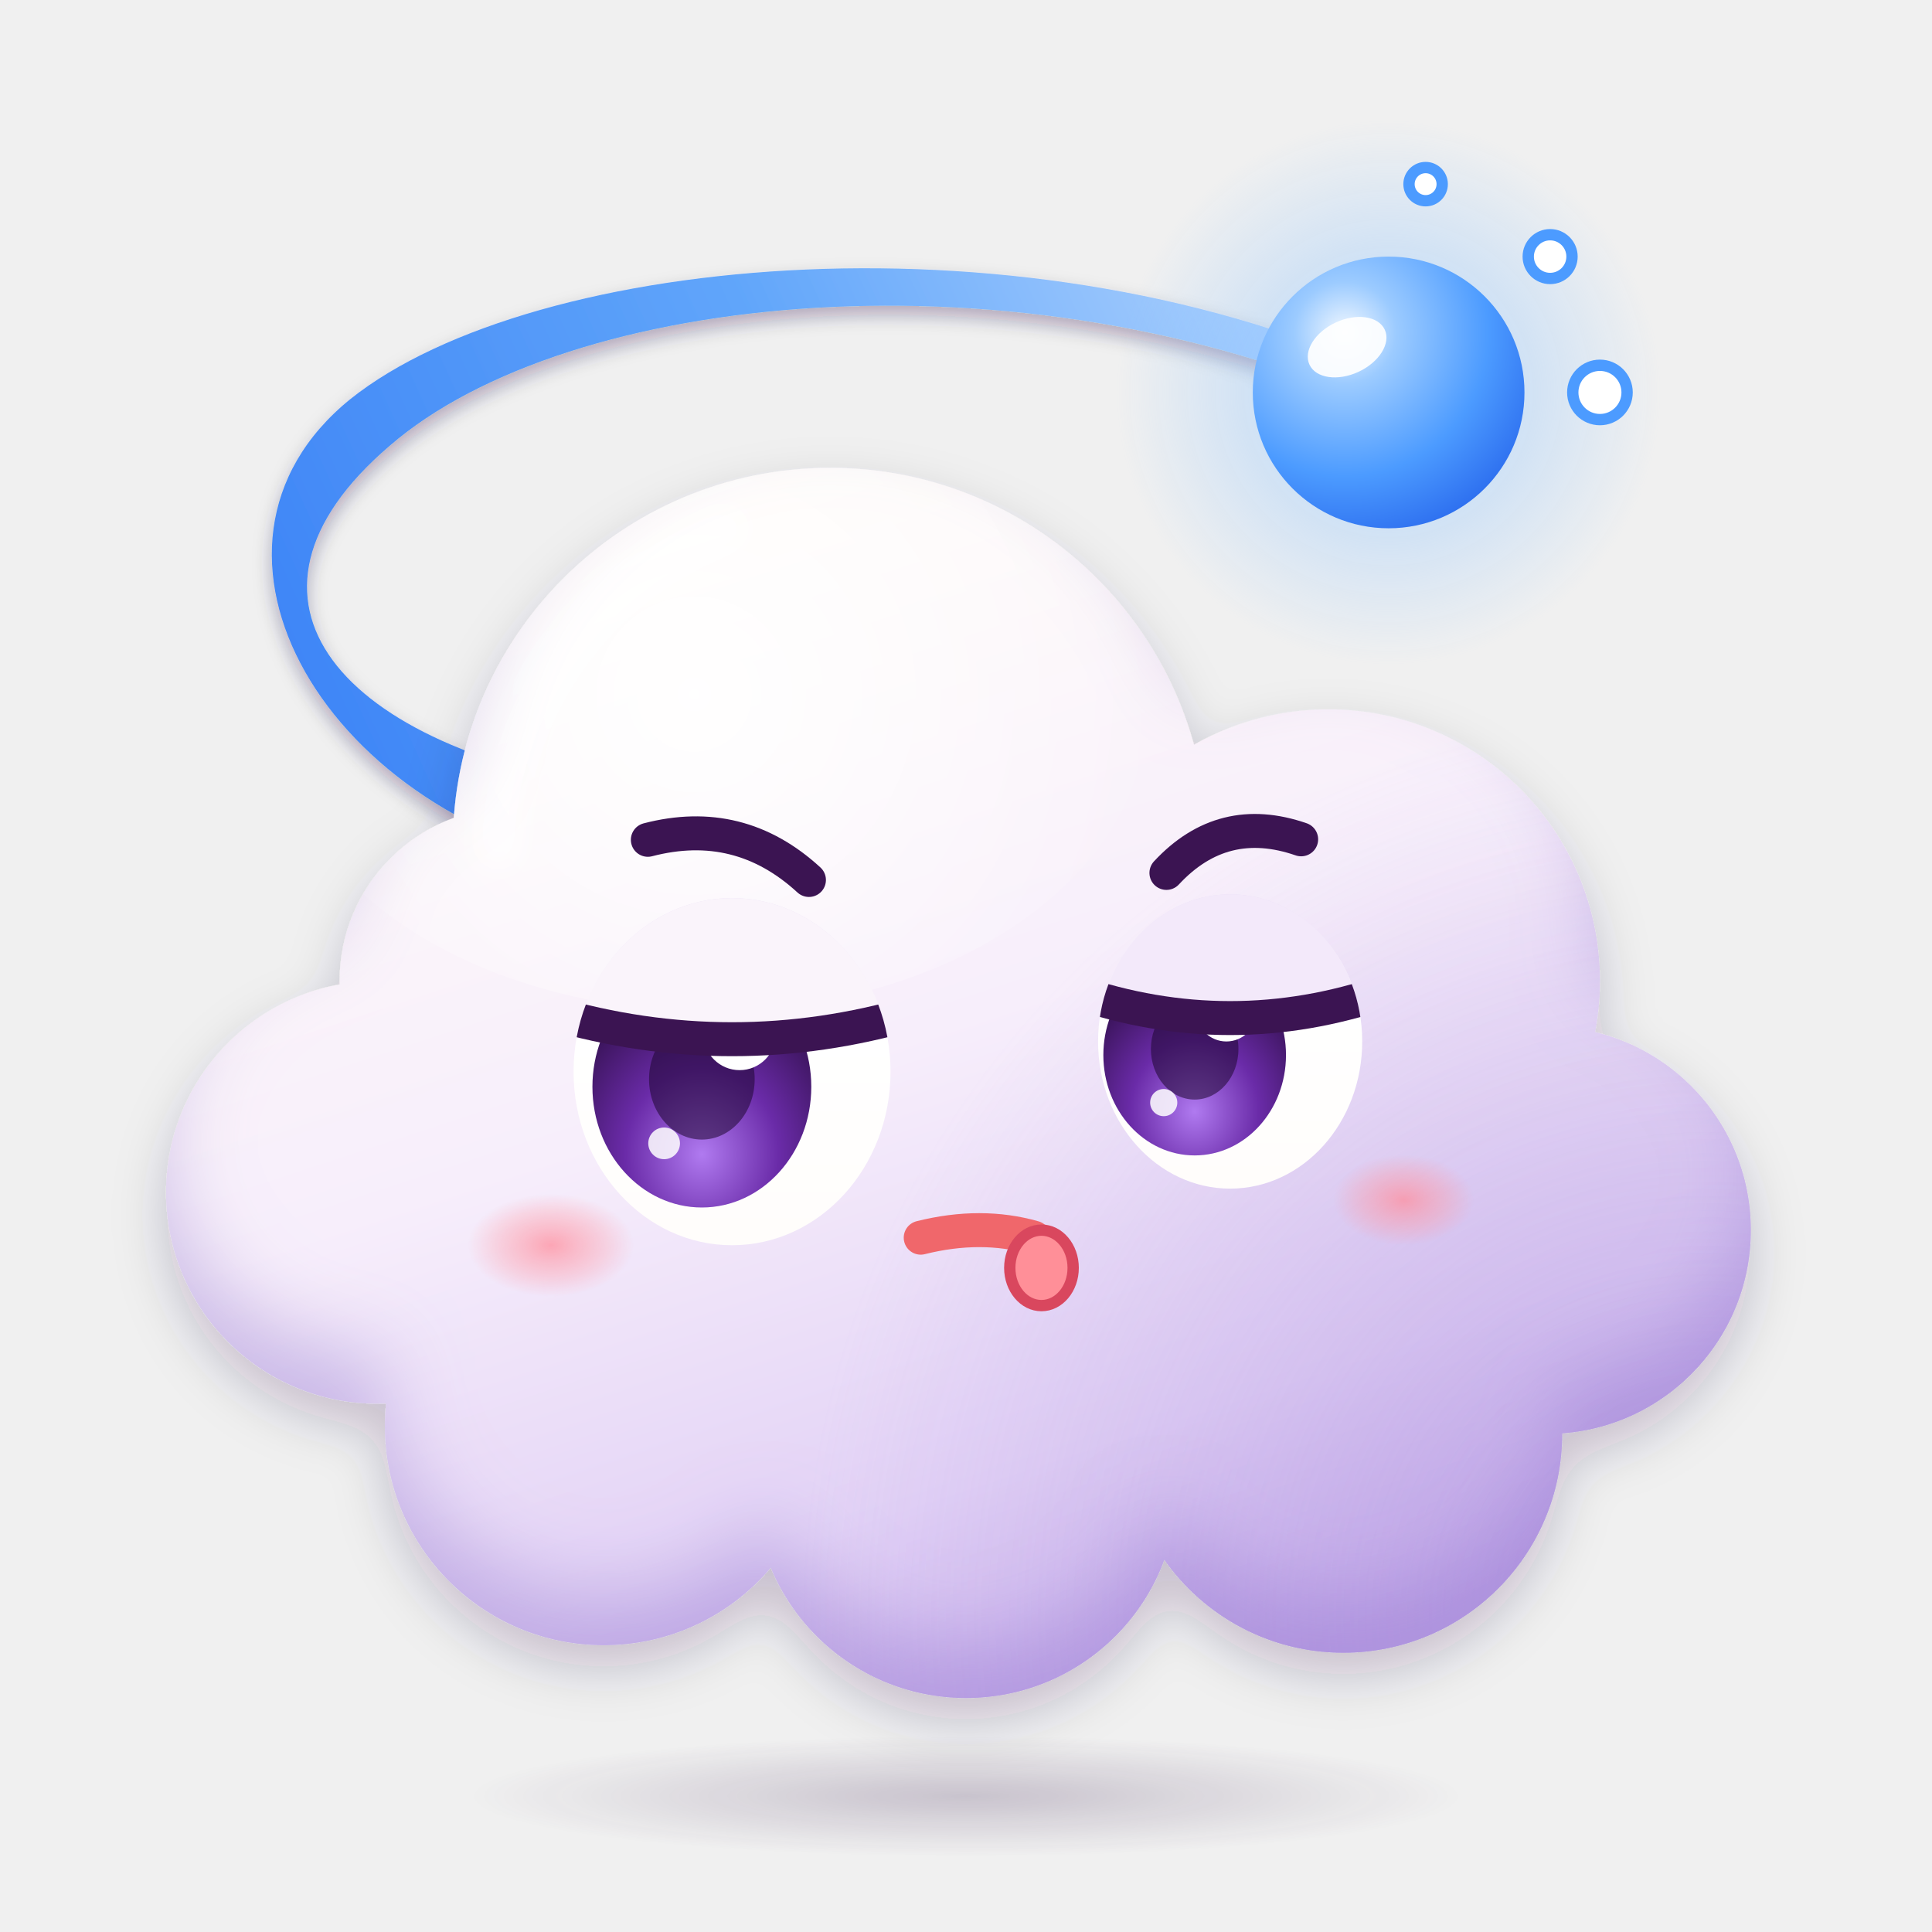
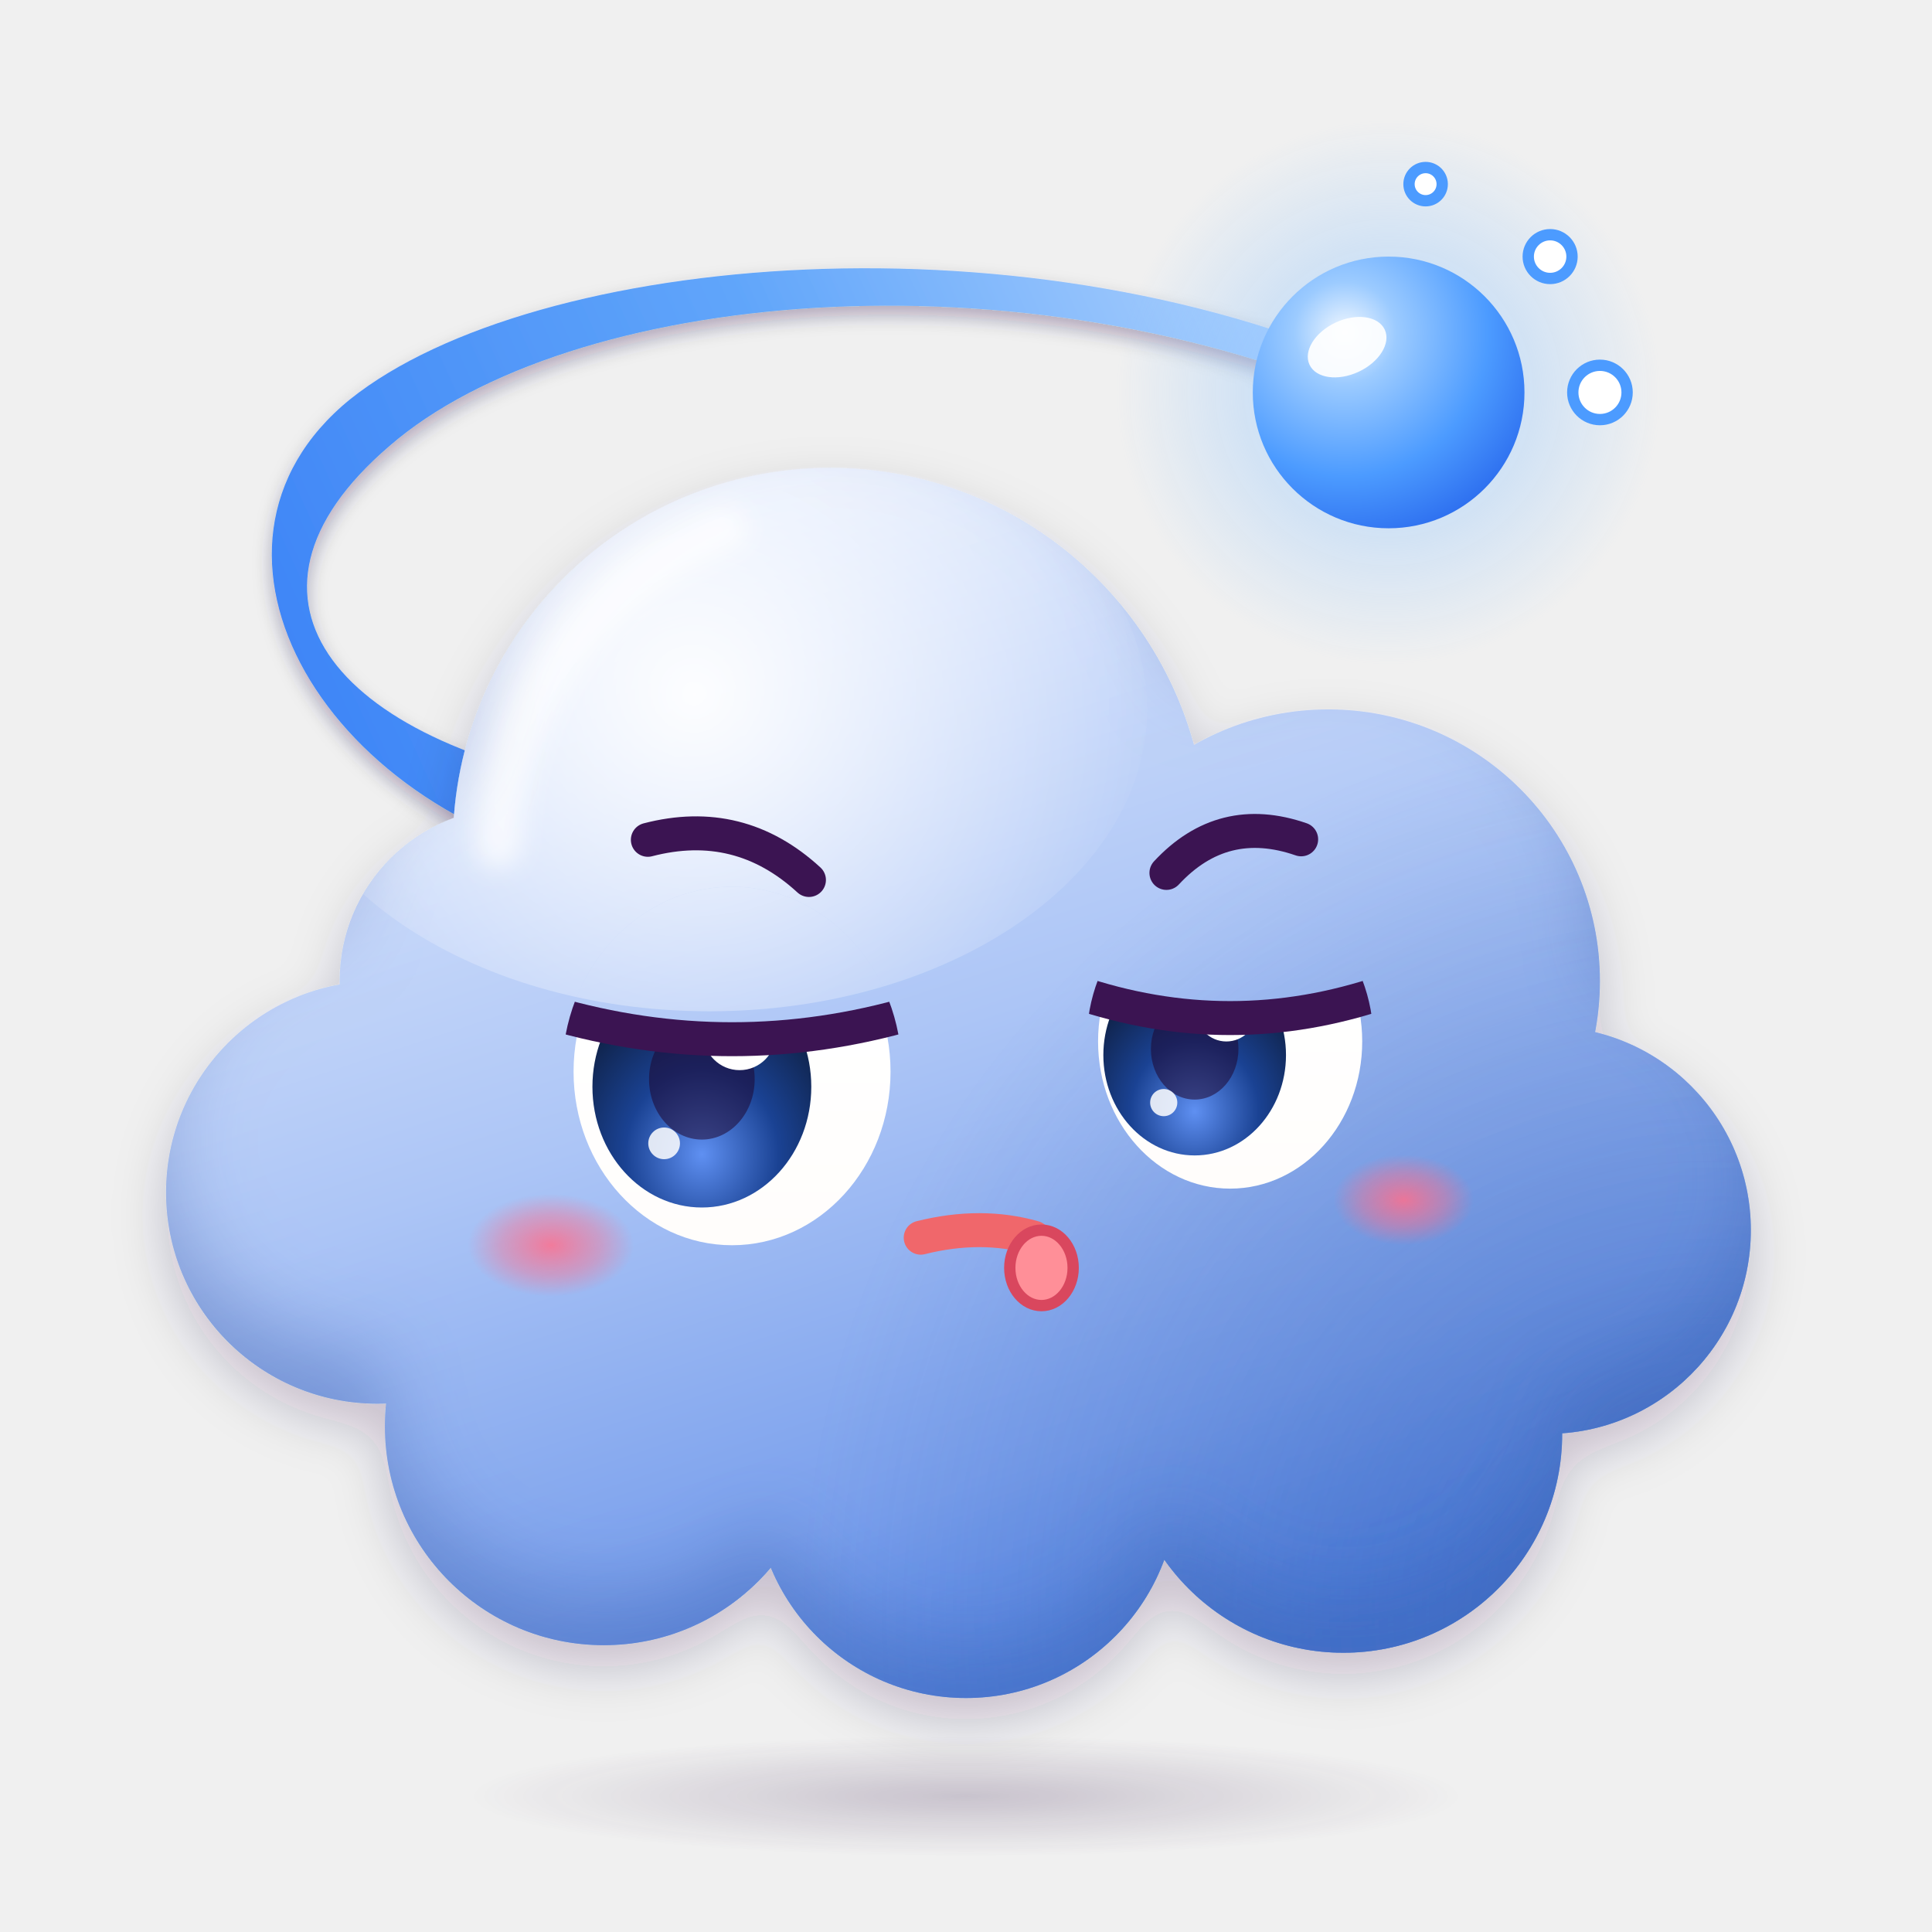
<svg xmlns="http://www.w3.org/2000/svg" viewBox="0 0 256 256" role="img" aria-labelledby="kcTitle">
  <defs>
    <linearGradient id="kcBody" gradientUnits="userSpaceOnUse" x1="96" y1="62" x2="150" y2="226">
-       <stop offset="0" stop-color="#FFFCF8" />
-       <stop offset=".46" stop-color="#F7EEFB" />
-       <stop offset=".8" stop-color="#E2D2F6" />
-       <stop offset="1" stop-color="#C9B1EC" />
+       <stop offset="0" stop-color="#E2EBFD" />
+       <stop offset=".46" stop-color="#ACC5F6" />
+       <stop offset=".8" stop-color="#799FEC" />
+       <stop offset="1" stop-color="#4D7EE0" />
    </linearGradient>
    <radialGradient id="kcShade" gradientUnits="userSpaceOnUse" cx="226" cy="214" r="120">
-       <stop offset="0" stop-color="#A88BDB" stop-opacity=".5" />
-       <stop offset="1" stop-color="#A88BDB" stop-opacity="0" />
+       <stop offset="0" stop-color="#345EB2" stop-opacity=".5" />
+       <stop offset="1" stop-color="#345EB2" stop-opacity="0" />
    </radialGradient>
    <radialGradient id="kcSheen" gradientUnits="userSpaceOnUse" cx="92" cy="92" r="62">
      <stop offset="0" stop-color="#FFFFFF" stop-opacity=".95" />
      <stop offset="1" stop-color="#FFFFFF" stop-opacity="0" />
    </radialGradient>
    <radialGradient id="kcGround">
      <stop offset="0" stop-color="#2B0E42" stop-opacity=".2" />
      <stop offset="1" stop-color="#2B0E42" stop-opacity="0" />
    </radialGradient>
    <radialGradient id="kcCheek">
-       <stop offset="0" stop-color="#FF8F9E" stop-opacity=".75" />
-       <stop offset=".6" stop-color="#FF9AA6" stop-opacity=".35" />
-       <stop offset="1" stop-color="#FF9AA6" stop-opacity="0" />
+       <stop offset="0" stop-color="#FF6F8C" stop-opacity=".85" />
+       <stop offset=".6" stop-color="#FF6F8C" stop-opacity=".4" />
+       <stop offset="1" stop-color="#FF6F8C" stop-opacity="0" />
    </radialGradient>
    <linearGradient id="kcSclera" x1="0" y1="0" x2="0" y2="1">
-       <stop offset="0" stop-color="#E9DDF6" />
+       <stop offset="0" stop-color="#E2EAF8" />
      <stop offset=".38" stop-color="#FFFFFF" />
      <stop offset="1" stop-color="#FFFDFB" />
    </linearGradient>
    <radialGradient id="kcIris" cx=".5" cy=".78" r=".78">
-       <stop offset="0" stop-color="#B07AF0" />
-       <stop offset=".45" stop-color="#6A2BA8" />
-       <stop offset="1" stop-color="#2A0C40" />
+       <stop offset="0" stop-color="#5F90F2" />
+       <stop offset=".45" stop-color="#1A4293" />
+       <stop offset="1" stop-color="#0C1831" />
    </radialGradient>
    <linearGradient id="kcTail" gradientUnits="userSpaceOnUse" x1="40" y1="112" x2="190" y2="44">
      <stop offset="0" stop-color="#3B82F6" />
      <stop offset=".5" stop-color="#60A5FA" />
      <stop offset="1" stop-color="#BFDBFE" />
    </linearGradient>
    <radialGradient id="kcOrb" cx=".34" cy=".28" r=".85">
      <stop offset="0" stop-color="#F0F7FF" />
      <stop offset=".22" stop-color="#9CCBFF" />
      <stop offset=".62" stop-color="#4C9BFF" />
      <stop offset="1" stop-color="#2563EB" />
    </radialGradient>
    <radialGradient id="kcGlow">
      <stop offset="0" stop-color="#8CC4FF" stop-opacity=".9" />
      <stop offset=".45" stop-color="#8CC4FF" stop-opacity=".35" />
      <stop offset="1" stop-color="#8CC4FF" stop-opacity="0" />
    </radialGradient>
    <filter id="kcLift" x="-15%" y="-15%" width="130%" height="140%">
      <feDropShadow dx="0" dy="3" stdDeviation="3.5" flood-color="#2B0E42" flood-opacity=".2" />
    </filter>
    <filter id="kcPuff" x="-5%" y="-5%" width="110%" height="110%">
      <feOffset in="SourceAlpha" dy="-7" result="up" />
      <feGaussianBlur in="up" stdDeviation="5" result="upBlur" />
      <feComposite in="SourceAlpha" in2="upBlur" operator="out" result="rim" />
-       <feFlood flood-color="#9C7DD6" flood-opacity=".5" />
+       <feFlood flood-color="#3D66B8" flood-opacity=".5" />
      <feComposite in2="rim" operator="in" result="shade" />
      <feMerge>
        <feMergeNode in="SourceGraphic" />
        <feMergeNode in="shade" />
      </feMerge>
    </filter>
    <filter id="kcEdge" x="-10%" y="-10%" width="120%" height="125%">
      <feDropShadow dx="0" dy="1.2" stdDeviation="1.2" flood-color="#2B0E42" flood-opacity=".3" />
    </filter>
    <filter id="kcSoft" x="-50%" y="-50%" width="200%" height="200%">
      <feGaussianBlur stdDeviation="1.6" />
    </filter>
    <clipPath id="kcCloud">
      <circle cx="110" cy="112" r="50" />
      <circle cx="176" cy="130" r="36" />
      <circle cx="205" cy="163" r="27" />
      <circle cx="178" cy="190" r="29" />
      <circle cx="128" cy="197" r="28" />
      <circle cx="80" cy="189" r="29" />
      <circle cx="50" cy="158" r="28" />
      <circle cx="68" cy="130" r="23" />
      <ellipse cx="128" cy="158" rx="84" ry="44" />
    </clipPath>
    <clipPath id="kcEyeL">
      <ellipse cx="97" cy="142" rx="21" ry="23" />
    </clipPath>
    <clipPath id="kcEyeR">
      <ellipse cx="163" cy="138" rx="17.5" ry="19.5" />
+     </clipPath>
+     <clipPath id="kcEyeLLid">
+       <ellipse cx="97" cy="142" rx="22.5" ry="24.5" />
+     </clipPath>
+     <clipPath id="kcEyeRLid">
+       <ellipse cx="163" cy="138" rx="19.0" ry="21.0" />
    </clipPath>
    <clipPath id="kcMouth">
      <path d="M116 160Q130 164 144 160Q143.5 180 130 180Q116.5 180 116 160Z" />
    </clipPath>
  </defs>
  <ellipse cx="128" cy="238" rx="66" ry="8" fill="url(#kcGround)" />
  <path d="M82.8 104.8C44.8 99.2 27.9 79.4 51.6 59.1C75.2 38.6 134.9 32.5 183.1 53.9L184.9 50.1C137.1 27.5 70.8 33.4 46.4 52.9C22.1 72.6 43.2 108.8 81.2 115.2Z" fill="url(#kcTail)" filter="url(#kcEdge)" />
  <circle cx="184" cy="52" r="36" fill="url(#kcGlow)" />
  <g>
    <circle cx="184" cy="52" r="18" fill="url(#kcOrb)" />
    <ellipse cx="178.5" cy="46" rx="5.5" ry="3.6" fill="#FFFFFF" opacity=".92" transform="rotate(-25 178.5 46)" />
  </g>
  <g class="orbit">
    <g class="spin">
      <circle cx="212" cy="52" r="3.6" fill="#FFFFFF" stroke="#4C9BFF" stroke-width="1.5" />
      <circle cx="205.4" cy="34" r="2.9" fill="#FFFFFF" stroke="#4C9BFF" stroke-width="1.5" />
      <circle cx="188.9" cy="24.4" r="2.2" fill="#FFFFFF" stroke="#4C9BFF" stroke-width="1.5" />
    </g>
  </g>
  <g filter="url(#kcLift)">
    <g filter="url(#kcPuff)">
      <g clip-path="url(#kcCloud)">
        <rect x="10" y="50" width="236" height="190" fill="url(#kcBody)" />
        <rect x="10" y="50" width="236" height="190" fill="url(#kcShade)" />
        <ellipse cx="94" cy="94" rx="58" ry="40" fill="url(#kcSheen)" />
        <path d="M66 112A46 46 0 0 1 96 70" fill="none" stroke="#FFFFFF" stroke-width="6" stroke-linecap="round" opacity=".7" filter="url(#kcSoft)" />
      </g>
    </g>
  </g>
  <ellipse cx="73" cy="165" rx="11" ry="6.8" fill="url(#kcCheek)" />
  <ellipse cx="186" cy="159" rx="9.3" ry="6" fill="url(#kcCheek)" />
  <g class="eyeL">
    <ellipse cx="97" cy="142" rx="21" ry="23" fill="url(#kcSclera)" />
    <g clip-path="url(#kcEyeL)">
      <g class="iris" transform="translate(-8 1)">
        <ellipse cx="101" cy="143" rx="14.5" ry="16" fill="url(#kcIris)" />
        <ellipse cx="101" cy="142" rx="7" ry="8" fill="#1E0630" opacity=".55" />
        <circle cx="106" cy="136" r="4.8" fill="#FFFFFF" />
        <circle cx="96" cy="150.5" r="2.1" fill="#FFFFFF" opacity=".85" />
      </g>
+     </g>
+     <g clip-path="url(#kcEyeLLid)">
      <g class="lidL" transform="translate(0 15.2)">
-         <path d="M73 67H121V119Q97 126 73 119Z" fill="#FAF4FB" />
+         <clipPath id="lidLClip97">
+           <path d="M73 67H121V119Q97 126 73 119Z" />
+         </clipPath>
+         <g clip-path="url(#lidLClip97)">
+           <g class="lidLP" transform="translate(0 -15.2)">
+             <rect x="72" y="57" width="50" height="122" fill="url(#kcBody)" />
+             <rect x="72" y="57" width="50" height="122" fill="url(#kcShade)" />
+             <ellipse cx="94" cy="94" rx="58" ry="40" fill="url(#kcSheen)" />
+           </g>
+         </g>
        <path d="M73 119Q97 126 121 119" fill="none" stroke="#3B1452" stroke-width="4.5" stroke-linecap="round" stroke-linejoin="round" />
      </g>
    </g>
  </g>
  <g class="eyeR">
    <ellipse cx="163" cy="138" rx="17.5" ry="19.5" fill="url(#kcSclera)" />
    <g clip-path="url(#kcEyeR)">
      <g class="iris" transform="translate(-8 1)">
        <ellipse cx="166.3" cy="138.8" rx="12.1" ry="13.3" fill="url(#kcIris)" />
        <ellipse cx="166.3" cy="138" rx="5.8" ry="6.7" fill="#1E0630" opacity=".55" />
        <circle cx="170.5" cy="133" r="4" fill="#FFFFFF" />
        <circle cx="162.2" cy="145.1" r="1.8" fill="#FFFFFF" opacity=".85" />
      </g>
+     </g>
+     <g clip-path="url(#kcEyeRLid)">
      <g class="lidR" transform="translate(0 12.9)">
-         <path d="M142.5 73.5H183.5V118.5Q163 125.5 142.5 118.5Z" fill="#F3E9FA" />
+         <clipPath id="lidRClip163">
+           <path d="M142.5 73.5H183.5V118.5Q163 125.5 142.5 118.5Z" />
+         </clipPath>
+         <g clip-path="url(#lidRClip163)">
+           <g class="lidRP" transform="translate(0 -12.9)">
+             <rect x="141.5" y="63.5" width="43" height="108" fill="url(#kcBody)" />
+             <rect x="141.5" y="63.5" width="43" height="108" fill="url(#kcShade)" />
+             <ellipse cx="94" cy="94" rx="58" ry="40" fill="url(#kcSheen)" />
+           </g>
+         </g>
        <path d="M142.5 118.5Q163 125.5 183.5 118.5" fill="none" stroke="#3B1452" stroke-width="4.5" stroke-linecap="round" stroke-linejoin="round" />
      </g>
    </g>
  </g>
  <g class="browL" transform="translate(0 3) rotate(14 97 109)">
    <path d="M86 111Q97 105 108 111" fill="none" stroke="#3B1452" stroke-width="4.5" stroke-linecap="round" stroke-linejoin="round" />
  </g>
  <g class="browR" transform="translate(0 3) rotate(-14 163 108.5)">
    <path d="M153.8 110.5Q163 104.5 172.2 110.5" fill="none" stroke="#3B1452" stroke-width="4.5" stroke-linecap="round" stroke-linejoin="round" />
  </g>
  <g class="focusMouth">
    <path d="M122 164Q130 162 137 164" fill="none" stroke="#F0676B" stroke-width="4.5" stroke-linecap="round" stroke-linejoin="round" />
    <ellipse class="tongue" cx="138" cy="168" rx="4.2" ry="5" fill="#FF8F98" stroke="#D9475E" stroke-width="1.5" />
  </g>
</svg>
